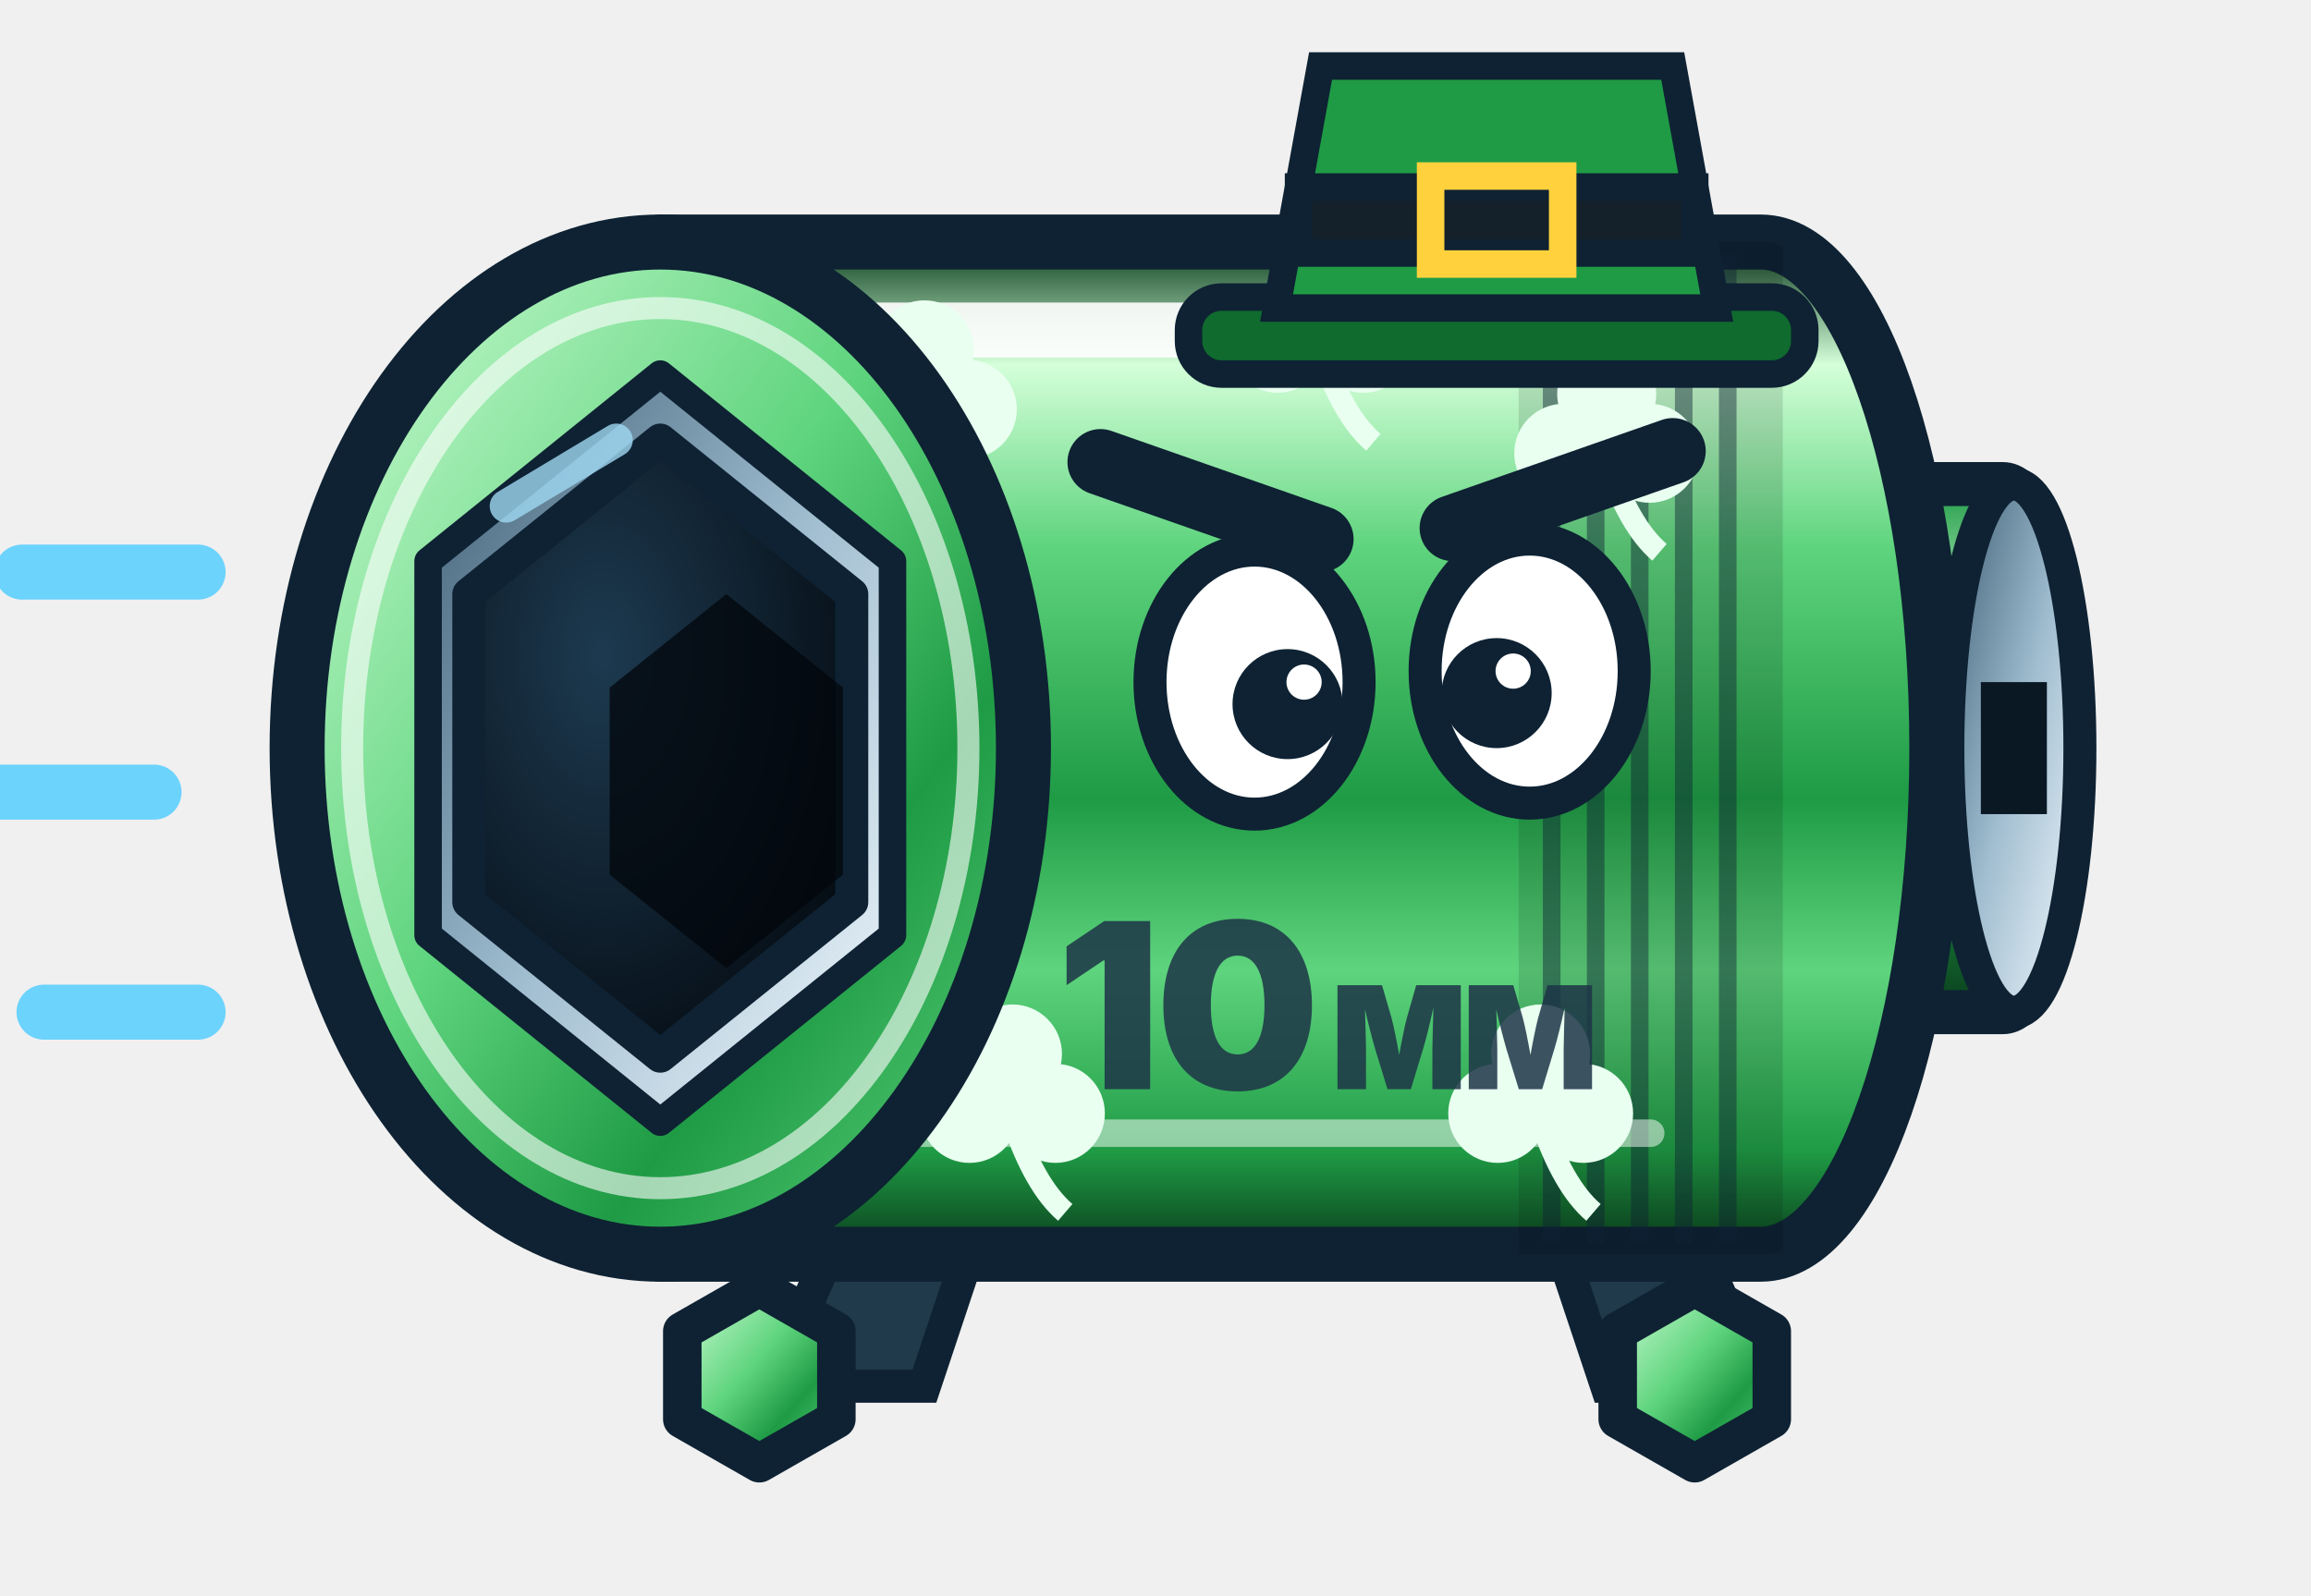
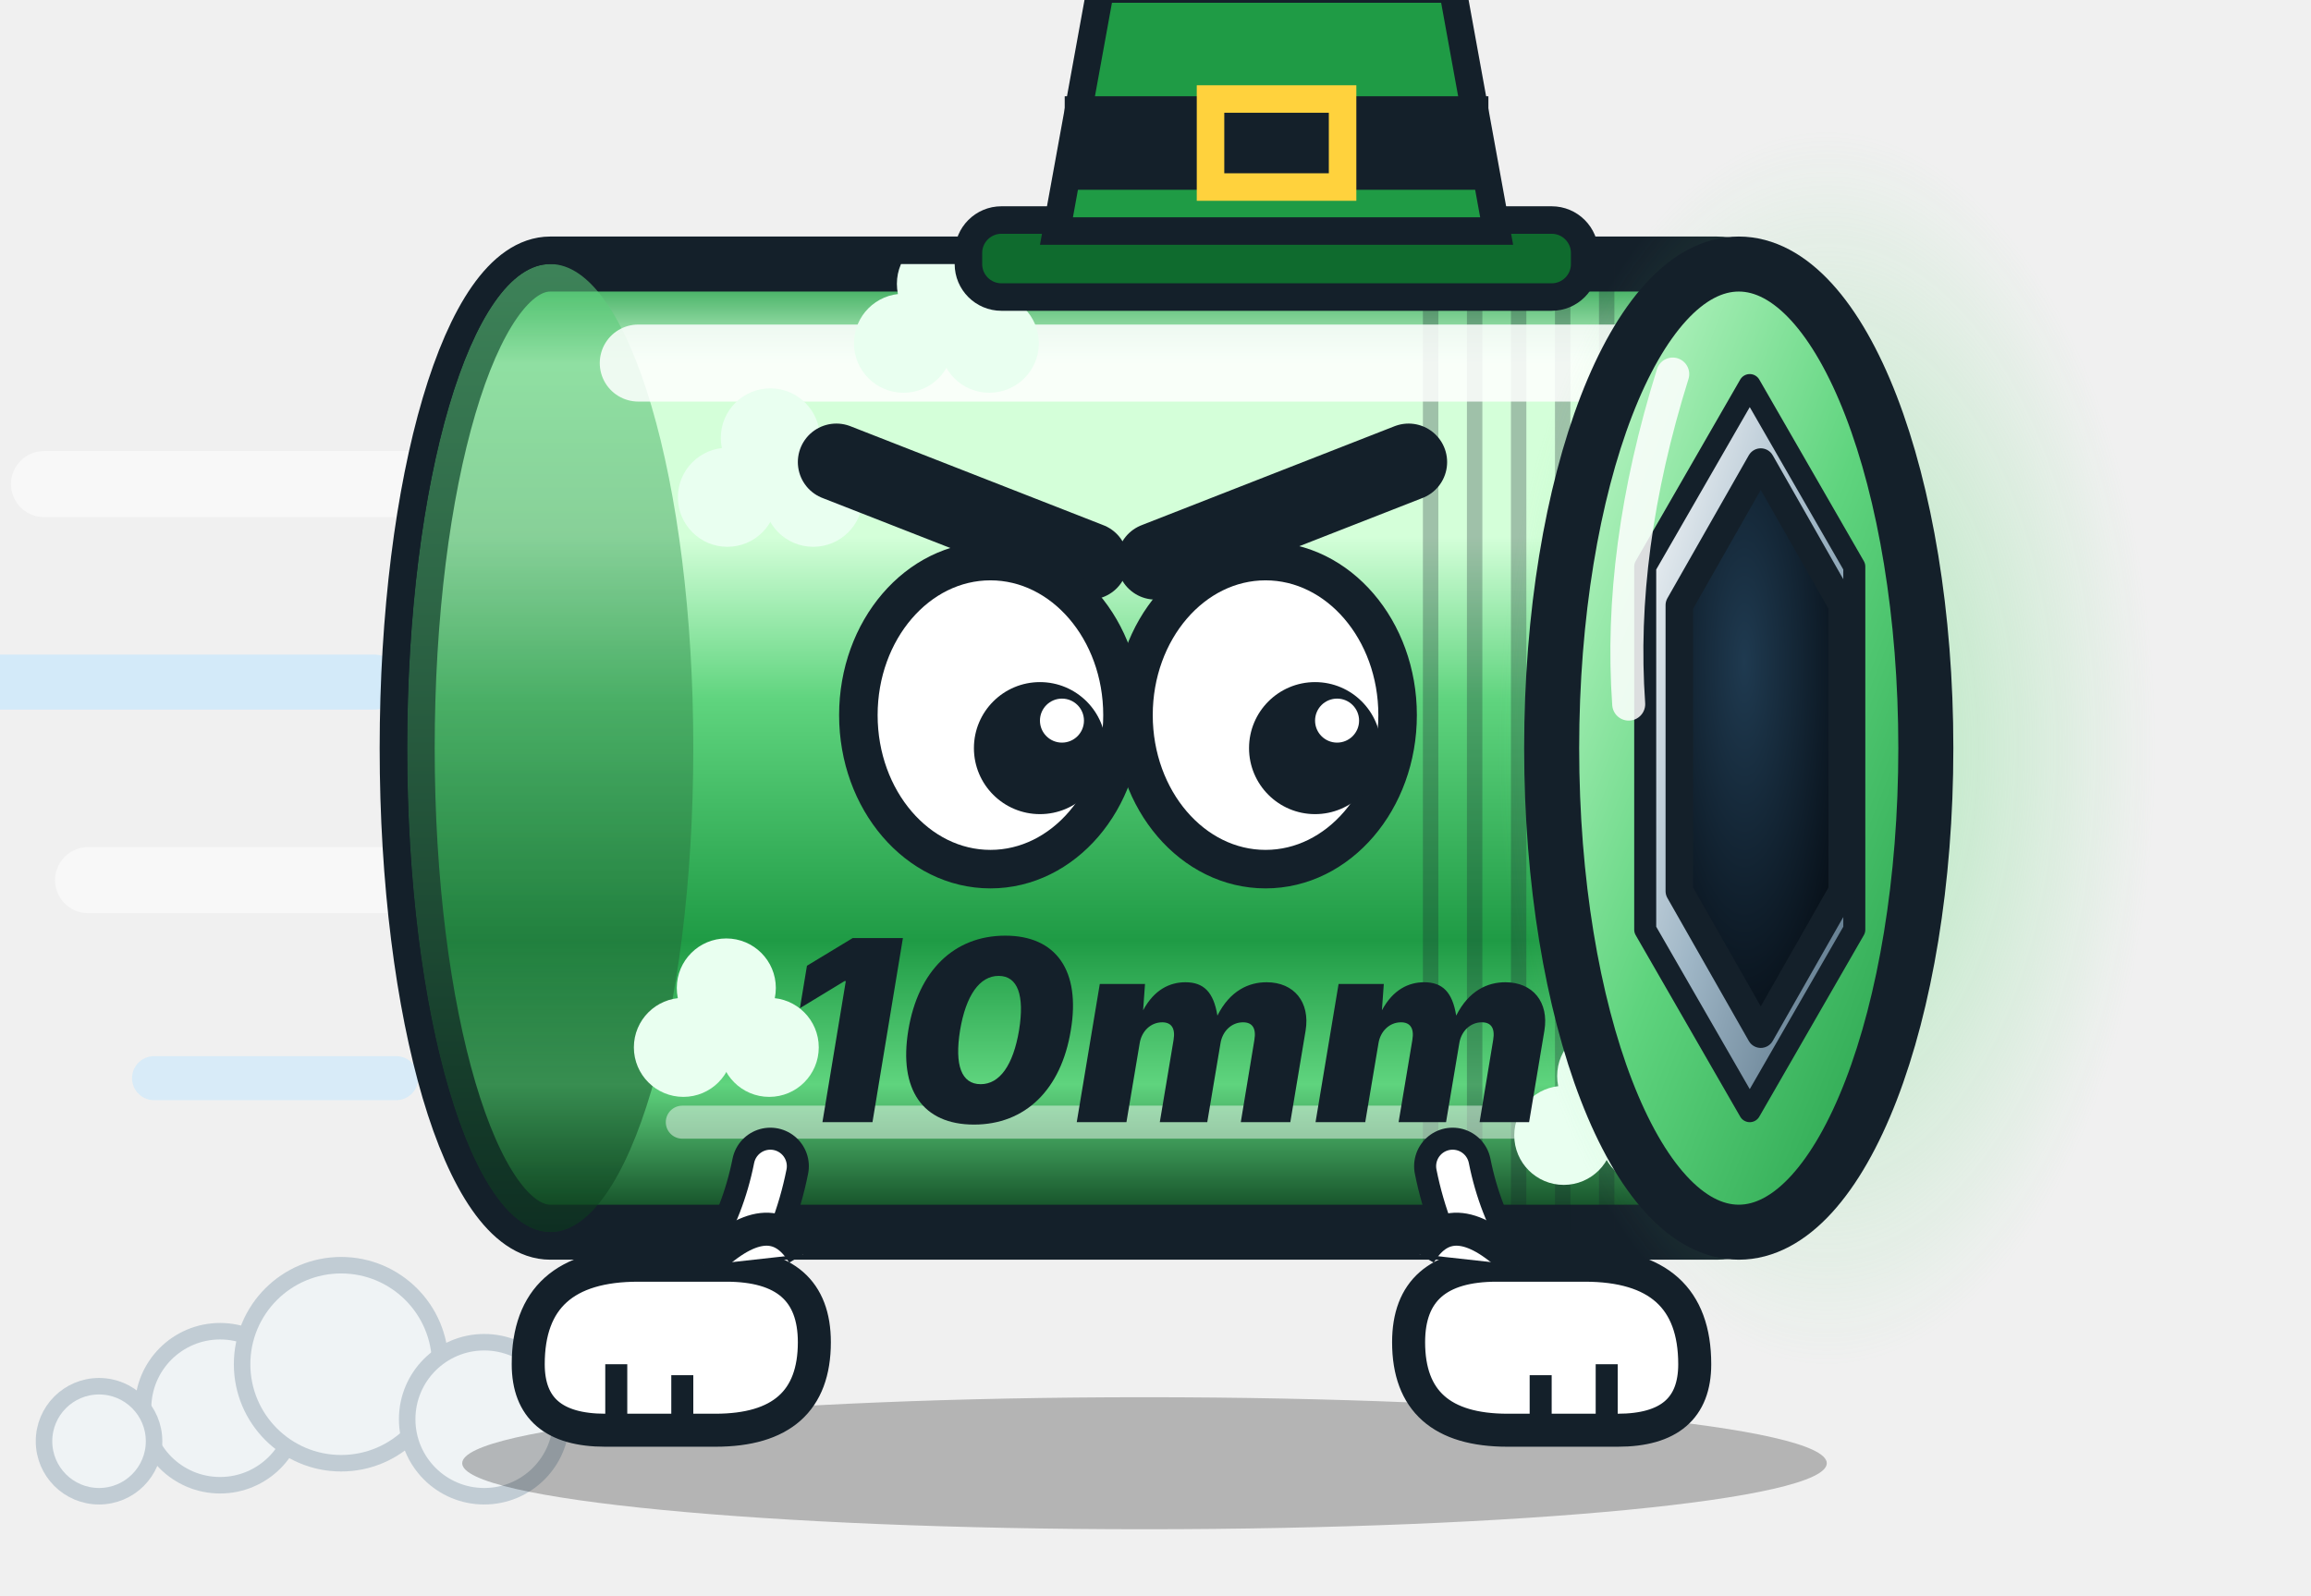
<svg xmlns="http://www.w3.org/2000/svg" viewBox="0 0 210 145">
  <defs>
    <linearGradient id="body" x2="0" y2="1">
-       <stop offset="0" stop-color="#0a3d1c" />
-       <stop offset="0.12" stop-color="#d4ffd9" />
-       <stop offset="0.3" stop-color="#5fd47e" />
-       <stop offset="0.55" stop-color="#1f9b45" />
-       <stop offset="0.72" stop-color="#5fd47e" />
-       <stop offset="0.9" stop-color="#1f9b45" />
+       <stop offset="0" stop-color="#1f9b45" />
+       <stop offset="0.1" stop-color="#d4ffd9" />
+       <stop offset="0.28" stop-color="#d4ffd9" />
+       <stop offset="0.45" stop-color="#5fd47e" />
+       <stop offset="0.7" stop-color="#1f9b45" />
+       <stop offset="0.85" stop-color="#5fd47e" />
      <stop offset="1" stop-color="#0a3d1c" />
    </linearGradient>
    <linearGradient id="face" x1="0" y1="0" x2="1" y2="1">
      <stop offset="0" stop-color="#d4ffd9" />
-       <stop offset="0.45" stop-color="#5fd47e" />
-       <stop offset="0.7" stop-color="#1f9b45" />
-       <stop offset="1" stop-color="#5fd47e" />
+       <stop offset="0.5" stop-color="#5fd47e" />
+       <stop offset="1" stop-color="#1f9b45" />
    </linearGradient>
-     <linearGradient id="bevel" x1="0" y1="0" x2="1" y2="1">
-       <stop stop-color="#3a5a70" />
-       <stop offset=".5" stop-color="#9fbccf" />
-       <stop offset="1" stop-color="#f4fbff" />
+     <linearGradient id="drive" x2="0" y2="1">
+       <stop offset="0" stop-color="#5fd47e" />
+       <stop offset="1" stop-color="#0a3d1c" />
    </linearGradient>
-     <radialGradient id="hole" cx=".35" cy=".35" r=".8">
-       <stop stop-color="#1d3a50" />
+     <radialGradient id="hole" cx=".4" cy=".35" r=".8">
+       <stop stop-color="#1f3a50" />
      <stop offset="1" stop-color="#03080e" />
    </radialGradient>
-     <linearGradient id="drive" x2="0" y2="1">
-       <stop offset="0" stop-color="#1f9b45" />
-       <stop offset="0.3" stop-color="#d4ffd9" />
-       <stop offset="0.7" stop-color="#1f9b45" />
-       <stop offset="1" stop-color="#0a3d1c" />
+     <linearGradient id="bevel" x1="0" y1="0" x2="1" y2="1">
+       <stop stop-color="#ffffff" />
+       <stop offset=".5" stop-color="#9fb6c6" />
+       <stop offset="1" stop-color="#4f6a7e" />
    </linearGradient>
+     <radialGradient id="fglow" cx=".5" cy=".5" r=".5">
+       <stop stop-color="#7be08f" stop-opacity=".55" />
+       <stop offset="1" stop-color="#7be08f" stop-opacity="0" />
+     </radialGradient>
    <clipPath id="bodyclip">
-       <path d="M60 22H160A16 46 0 0 1 160 114H60Z" />
+       <path d="M50 24 H156 A16 44 0 0 1 156 112 H50 A13 44 0 0 1 50 24Z" />
    </clipPath>
  </defs>
-   <g stroke="#55ceff" stroke-width="5" stroke-linecap="round" opacity=".85">
-     <path d="M18 52H2M14 72H-2M18 92H4" />
+   <g stroke-linecap="round" fill="none">
+     <path d="M4 44 H40" stroke="#ffffff" stroke-width="6" opacity=".55" />
+     <path d="M0 62 H34" stroke="#bfe6ff" stroke-width="5" opacity=".6" />
+     <path d="M8 80 H38" stroke="#ffffff" stroke-width="6" opacity=".5" />
+     <path d="M14 98 H36" stroke="#bfe6ff" stroke-width="4" opacity=".5" />
  </g>
-   <g fill="#20394b" stroke="#0e2233" stroke-width="3">
-     <path d="M78 108 70 126h14l6-18z" />
-     <path d="M140 108 146 126h14l-8-18z" />
+   <g fill="#eef3f6" stroke="#b9c6cf" stroke-width="1.5" opacity=".85">
+     <circle cx="20" cy="128" r="7" />
+     <circle cx="31" cy="124" r="9" />
+     <circle cx="44" cy="129" r="7" />
+     <circle cx="9" cy="131" r="5" />
  </g>
-   <g stroke="#0e2233" stroke-width="3.5" stroke-linejoin="round" fill="url(#face)">
-     <polygon points="62,121 69,117 76,121 76,129 69,133 62,129" />
-     <polygon points="147,121 154,117 161,121 161,129 154,133 147,129" />
+   <ellipse cx="104" cy="133" rx="62" ry="6" fill="#000" opacity=".25" />
+   <path d="M50 24 H156 A16 44 0 0 1 156 112 H50 A13 44 0 0 1 50 24Z" fill="url(#body)" stroke="#14202a" stroke-width="5" stroke-linejoin="round" />
+   <g clip-path="url(#bodyclip)">
+     <ellipse cx="50" cy="68" rx="13" ry="44" fill="url(#drive)" opacity=".55" />
+     <g stroke="#14202a" stroke-width="1.4" opacity=".28">
+       <path d="M130 24 V112" />
+       <path d="M134 24 V112" />
+       <path d="M138 24 V112" />
+       <path d="M142 24 V112" />
+       <path d="M146 24 V112" />
+     </g>
+     <path d="M58 33 H150" stroke="#fff" stroke-width="7" stroke-linecap="round" opacity=".85" />
+     <path d="M62 102 H146" stroke="#fff" stroke-width="3" stroke-linecap="round" opacity=".45" />
+     <circle cx="70" cy="39.8" r="4.5" fill="#e9fff0" />
+     <circle cx="66.1" cy="45.2" r="4.5" fill="#e9fff0" />
+     <circle cx="73.9" cy="45.2" r="4.5" fill="#e9fff0" />
+     <circle cx="66" cy="89.8" r="4.5" fill="#e9fff0" />
+     <circle cx="62.1" cy="95.2" r="4.5" fill="#e9fff0" />
+     <circle cx="69.9" cy="95.2" r="4.5" fill="#e9fff0" />
+     <circle cx="146" cy="97.8" r="4.5" fill="#e9fff0" />
+     <circle cx="142.1" cy="103.2" r="4.5" fill="#e9fff0" />
+     <circle cx="149.9" cy="103.2" r="4.5" fill="#e9fff0" />
+     <circle cx="86" cy="25.8" r="4.5" fill="#e9fff0" />
+     <circle cx="82.1" cy="31.2" r="4.5" fill="#e9fff0" />
+     <circle cx="89.9" cy="31.2" r="4.5" fill="#e9fff0" />
  </g>
-   <path d="M160 44h22a6 24 0 0 1 0 48h-22z" fill="url(#drive)" stroke="#0e2233" stroke-width="4" />
-   <ellipse cx="183" cy="68" rx="6" ry="24" fill="url(#bevel)" stroke="#0e2233" stroke-width="3" />
-   <rect x="180" y="62" width="6" height="12" fill="#0a1824" />
-   <path d="M60 22H160A16 46 0 0 1 160 114H60Z" fill="url(#body)" stroke="#0e2233" stroke-width="5" stroke-linejoin="round" />
-   <g clip-path="url(#bodyclip)">
-     <rect x="138" y="22" width="24" height="92" fill="#000" opacity=".12" />
-     <g stroke="#0e2233" stroke-width="1.6" opacity=".45">
-       <line x1="141" y1="23" x2="141" y2="113" />
-       <line x1="145" y1="23" x2="145" y2="113" />
-       <line x1="149" y1="23" x2="149" y2="113" />
-       <line x1="153" y1="23" x2="153" y2="113" />
-       <line x1="157" y1="23" x2="157" y2="113" />
+   <ellipse cx="166" cy="68" rx="30" ry="56" fill="url(#fglow)" />
+   <ellipse cx="158" cy="68" rx="17" ry="44" fill="url(#face)" stroke="#14202a" stroke-width="5" />
+   <polygon points="159.0,101.0 149.5,84.5 149.5,51.5 159.0,35.0 168.5,51.5 168.5,84.5" fill="url(#bevel)" stroke="#14202a" stroke-width="2" stroke-linejoin="round" />
+   <polygon points="160.0,94.0 152.6,81.0 152.6,55.0 160.0,42.0 167.4,55.0 167.4,81.0" fill="url(#hole)" stroke="#14202a" stroke-width="2.5" stroke-linejoin="round" />
+   <path d="M152 34 Q147 50 148 64" stroke="#fff" stroke-width="3" fill="none" stroke-linecap="round" opacity=".85" />
+   <path d="M76 42 L99 51" stroke="#14202a" stroke-width="7" stroke-linecap="round" />
+   <path d="M128 42 L105 51" stroke="#14202a" stroke-width="7" stroke-linecap="round" />
+   <ellipse cx="90" cy="65" rx="12" ry="14" fill="#fff" stroke="#14202a" stroke-width="3.5" />
+   <ellipse cx="115" cy="65" rx="12" ry="14" fill="#fff" stroke="#14202a" stroke-width="3.5" />
+   <circle cx="94.5" cy="68" r="6" fill="#14202a" />
+   <circle cx="119.5" cy="68" r="6" fill="#14202a" />
+   <circle cx="96.5" cy="65.5" r="2" fill="#fff" />
+   <circle cx="121.5" cy="65.5" r="2" fill="#fff" />
+   <text x="71" y="102" font-family="Inter,Arial,sans-serif" font-size="23" font-style="italic" font-weight="900" fill="#14202a">10mm</text>
+   <g stroke="#14202a" stroke-width="3" stroke-linejoin="round" fill="#ffffff">
+     <g transform="translate(70 112) scale(1 1)">
+       <path d="M0 -6 q-2 10 -10 16" fill="none" stroke="#14202a" stroke-width="7" stroke-linecap="round" />
+       <path d="M0 -6 q-2 10 -10 16" fill="none" stroke="#ffffff" stroke-width="3" stroke-linecap="round" />
+       <path d="M-22 12 q0 -9 10 -9 h8 q8 0 8 7 q0 8 -9 8 h-10 q-7 0 -7 -6z" fill="#ffffff" />
+       <path d="M-6 3 q6 -6 9 -1" fill="#ffffff" />
+       <path d="M-14 18 v-6 M-8 18 v-5" stroke-width="2" />
    </g>
-     <path d="M74 30H156" stroke="#fff" stroke-width="5" stroke-linecap="round" opacity=".9" />
-     <path d="M74 103H150" stroke="#fff" stroke-width="2.5" stroke-linecap="round" opacity=".5" />
-   </g>
-   <g clip-path="url(#bodyclip)">
-     <circle cx="84" cy="31.8" r="4.5" fill="#e9fff0" />
-     <circle cx="80.1" cy="37.2" r="4.5" fill="#e9fff0" />
-     <circle cx="87.9" cy="37.2" r="4.5" fill="#e9fff0" />
-     <path d="M84 37.8 q2 6 4.8 8.4" stroke="#e9fff0" stroke-width="2" fill="none" />
-     <circle cx="146" cy="35.8" r="4.5" fill="#e9fff0" />
-     <circle cx="142.1" cy="41.2" r="4.5" fill="#e9fff0" />
-     <circle cx="149.9" cy="41.2" r="4.5" fill="#e9fff0" />
-     <path d="M146 41.8 q2 6 4.8 8.4" stroke="#e9fff0" stroke-width="2" fill="none" />
-     <circle cx="92" cy="95.8" r="4.5" fill="#e9fff0" />
-     <circle cx="88.1" cy="101.2" r="4.5" fill="#e9fff0" />
-     <circle cx="95.9" cy="101.2" r="4.5" fill="#e9fff0" />
-     <path d="M92 101.8 q2 6 4.8 8.4" stroke="#e9fff0" stroke-width="2" fill="none" />
-     <circle cx="140" cy="95.8" r="4.5" fill="#e9fff0" />
-     <circle cx="136.1" cy="101.2" r="4.5" fill="#e9fff0" />
-     <circle cx="143.9" cy="101.2" r="4.5" fill="#e9fff0" />
-     <path d="M140 101.8 q2 6 4.8 8.4" stroke="#e9fff0" stroke-width="2" fill="none" />
-     <circle cx="120" cy="25.8" r="4.5" fill="#e9fff0" />
-     <circle cx="116.1" cy="31.2" r="4.5" fill="#e9fff0" />
-     <circle cx="123.9" cy="31.2" r="4.5" fill="#e9fff0" />
-     <path d="M120 31.8 q2 6 4.8 8.4" stroke="#e9fff0" stroke-width="2" fill="none" />
-   </g>
-   <ellipse cx="60" cy="68" rx="33" ry="46" fill="url(#face)" stroke="#0e2233" stroke-width="5" />
-   <ellipse cx="60" cy="68" rx="28" ry="40" fill="none" stroke="#ffffff" stroke-width="2" opacity=".6" />
-   <polygon points="60.0,102.0 38.9,85.0 38.9,51.0 60.0,34.0 81.1,51.0 81.1,85.0" fill="url(#bevel)" stroke="#0e2233" stroke-width="2.5" stroke-linejoin="round" />
-   <polygon points="60.0,96.0 42.6,82.0 42.6,54.0 60.0,40.0 77.4,54.0 77.4,82.0" fill="url(#hole)" stroke="#0e2233" stroke-width="3" stroke-linejoin="round" />
-   <polygon points="66.0,88.0 55.4,79.5 55.4,62.5 66.0,54.0 76.6,62.5 76.6,79.5" fill="#02060b" opacity=".75" />
-   <path d="M46 46L56 40" stroke="#9fd8f2" stroke-width="3" stroke-linecap="round" opacity=".8" />
-   <path d="M100 42 120 49M152 41 132 48" stroke="#0e2233" stroke-width="6" stroke-linecap="round" />
-   <ellipse cx="114" cy="62" rx="9.5" ry="12" fill="#fff" stroke="#0e2233" stroke-width="3" />
-   <ellipse cx="139" cy="61" rx="9.5" ry="12" fill="#fff" stroke="#0e2233" stroke-width="3" />
-   <circle cx="117" cy="64" r="5" fill="#0e2233" />
-   <circle cx="136" cy="63" r="5" fill="#0e2233" />
-   <circle cx="118.5" cy="62" r="1.6" fill="#fff" />
-   <circle cx="137.5" cy="61" r="1.6" fill="#fff" />
-   <text x="96" y="99" font-family="Inter,Arial,sans-serif" font-size="21" font-weight="900" fill="#1c3447" opacity=".85" letter-spacing="-.5">10<tspan font-size="13" dx="1">MM</tspan>
-   </text>
-   <g transform="translate(0 7)">
-     <g stroke="#0e2233" stroke-width="2.5">
-       <rect x="108" y="20" width="56" height="7" rx="3" fill="#0f6b2e" />
-       <path d="M116 21 l4 -22 h32 l4 22z" fill="#1f9b45" />
-       <rect x="118" y="10" width="36" height="6" fill="#14202a" />
-       <rect x="130" y="9" width="12" height="8" fill="none" stroke="#ffd23d" stroke-width="2.5" />
+     <g transform="translate(132 112) scale(-1 1)">
+       <path d="M0 -6 q-2 10 -10 16" fill="none" stroke="#14202a" stroke-width="7" stroke-linecap="round" />
+       <path d="M0 -6 q-2 10 -10 16" fill="none" stroke="#ffffff" stroke-width="3" stroke-linecap="round" />
+       <path d="M-22 12 q0 -9 10 -9 h8 q8 0 8 7 q0 8 -9 8 h-10 q-7 0 -7 -6z" fill="#ffffff" />
+       <path d="M-6 3 q6 -6 9 -1" fill="#ffffff" />
+       <path d="M-14 18 v-6 M-8 18 v-5" stroke-width="2" />
    </g>
  </g>
+   <g stroke="#14202a" stroke-width="2.5">
+     <rect x="88" y="20" width="56" height="7" rx="3" fill="#0f6b2e" />
+     <path d="M96 21 l4 -22 h32 l4 22z" fill="#1f9b45" />
+     <rect x="98" y="10" width="36" height="6" fill="#14202a" />
+     <rect x="110" y="9" width="12" height="8" fill="none" stroke="#ffd23d" stroke-width="2.5" />
+   </g>
</svg>
